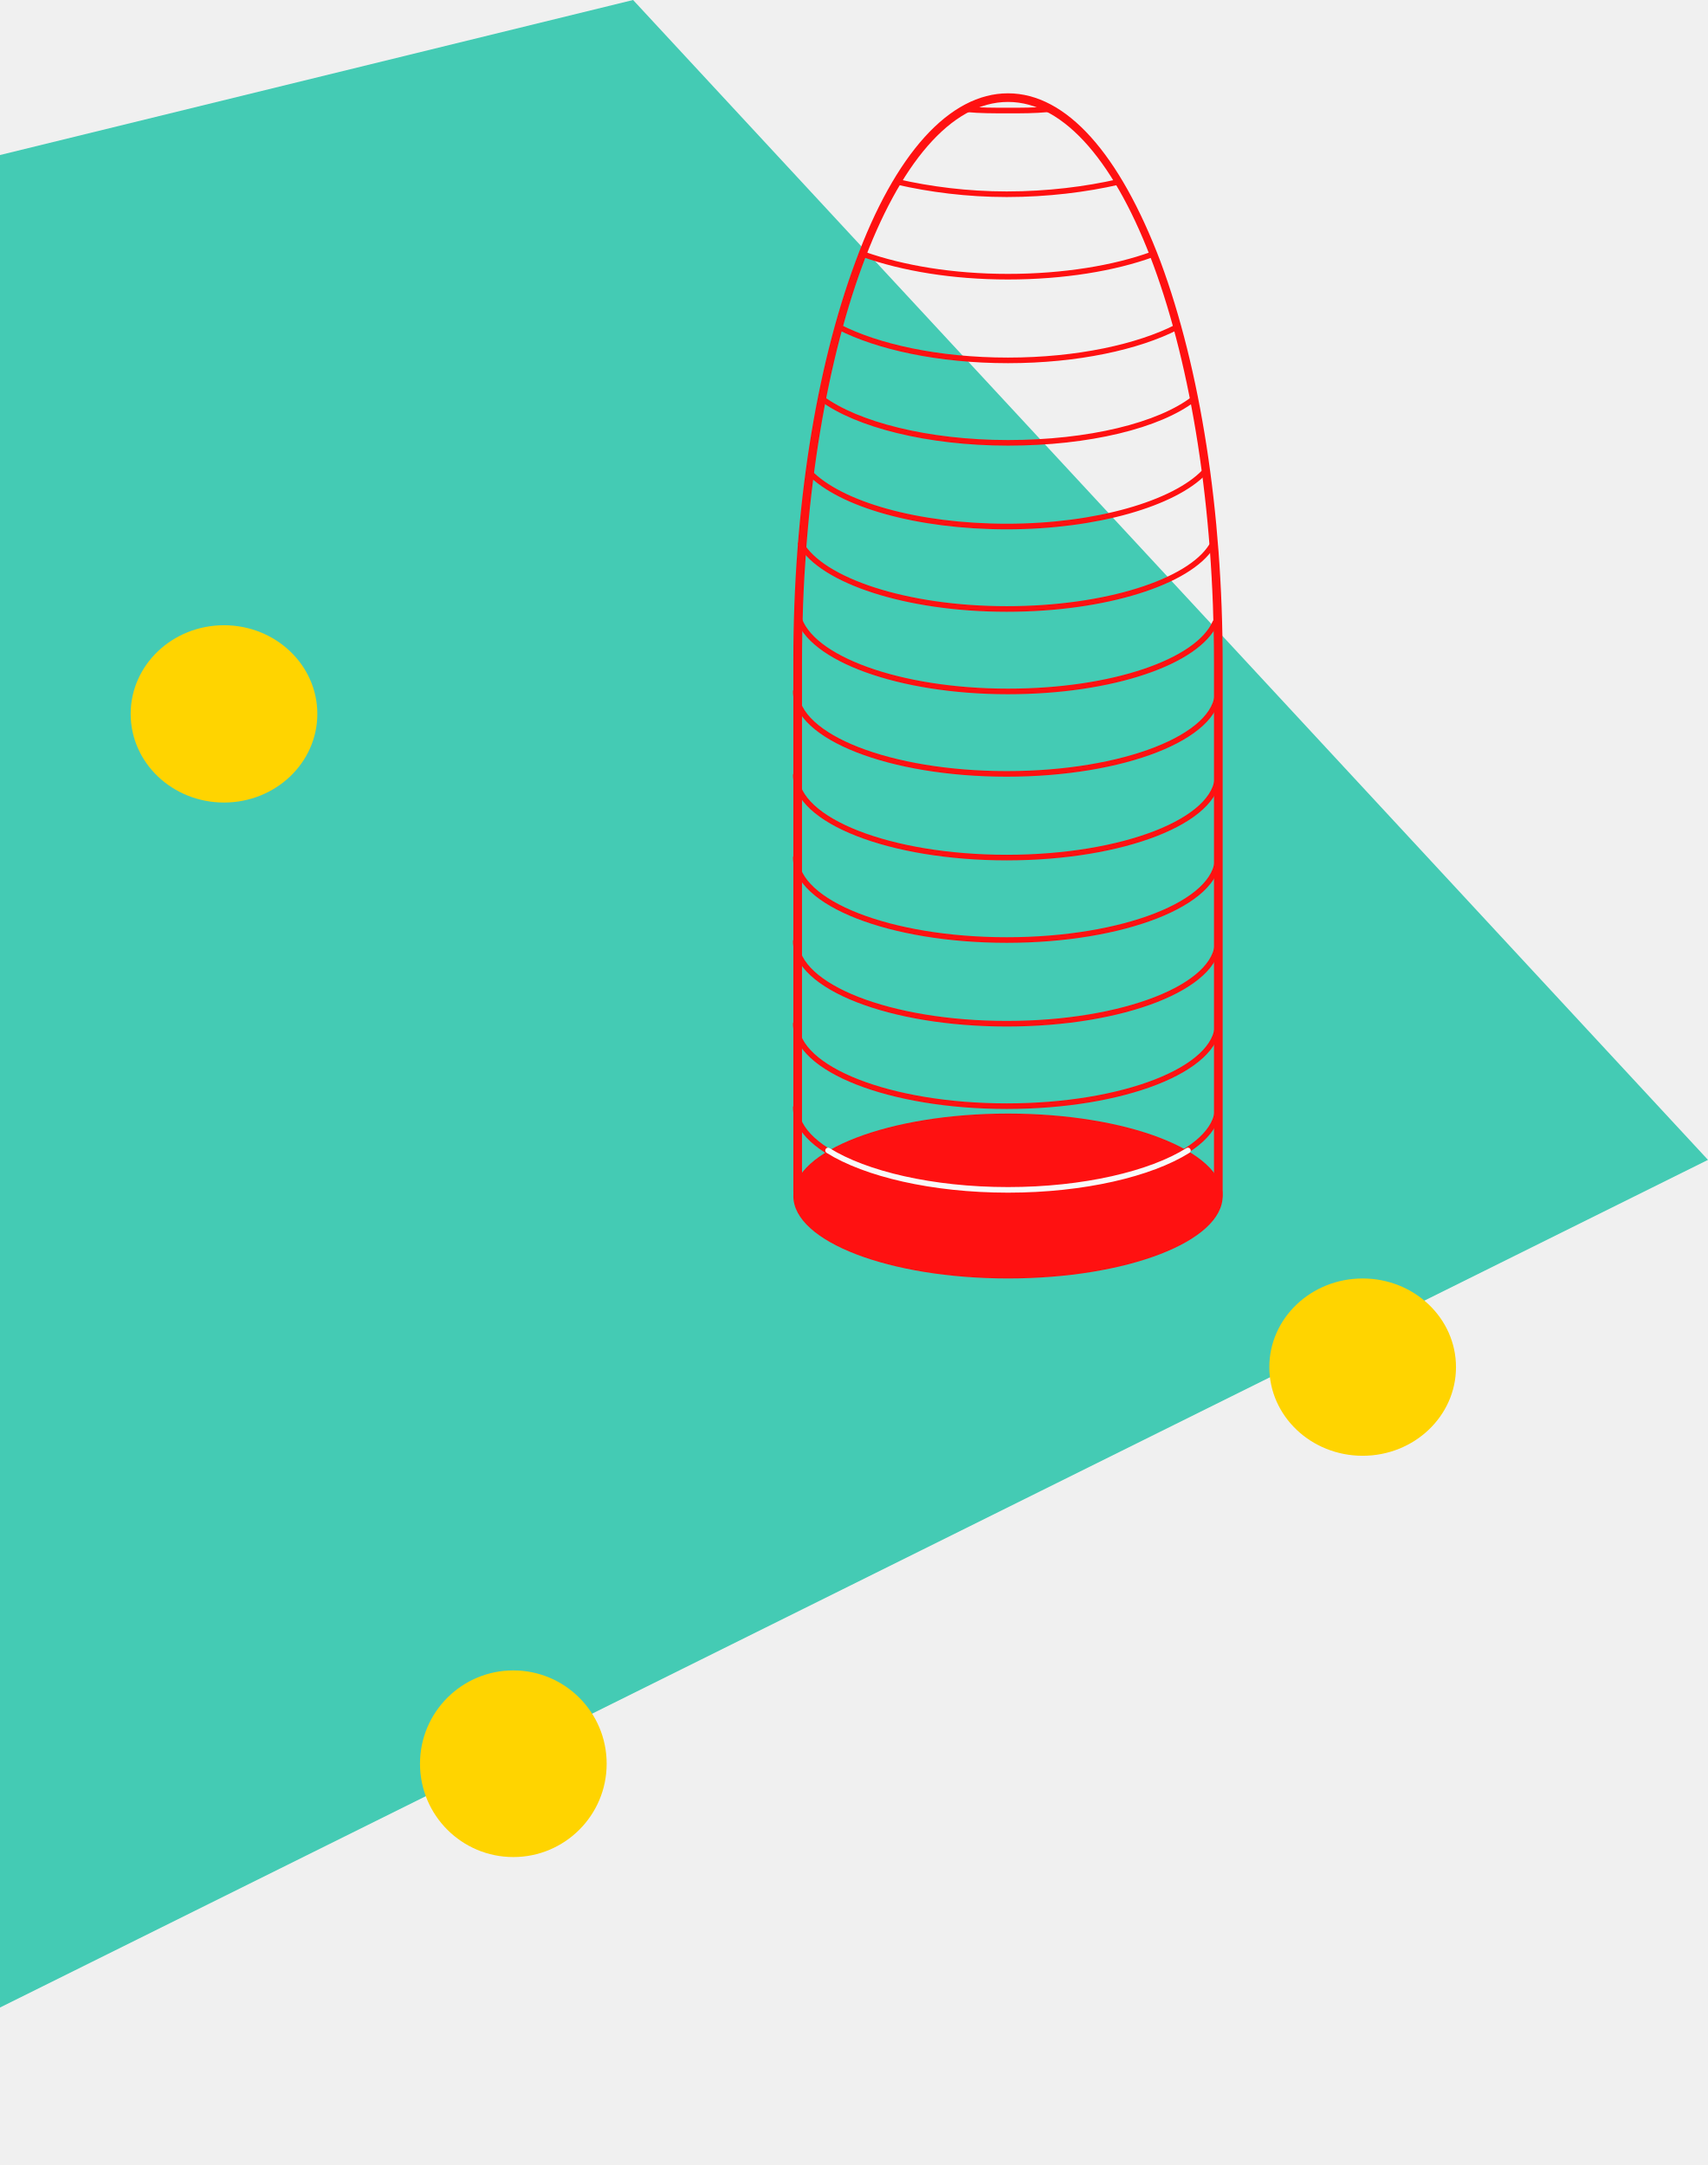
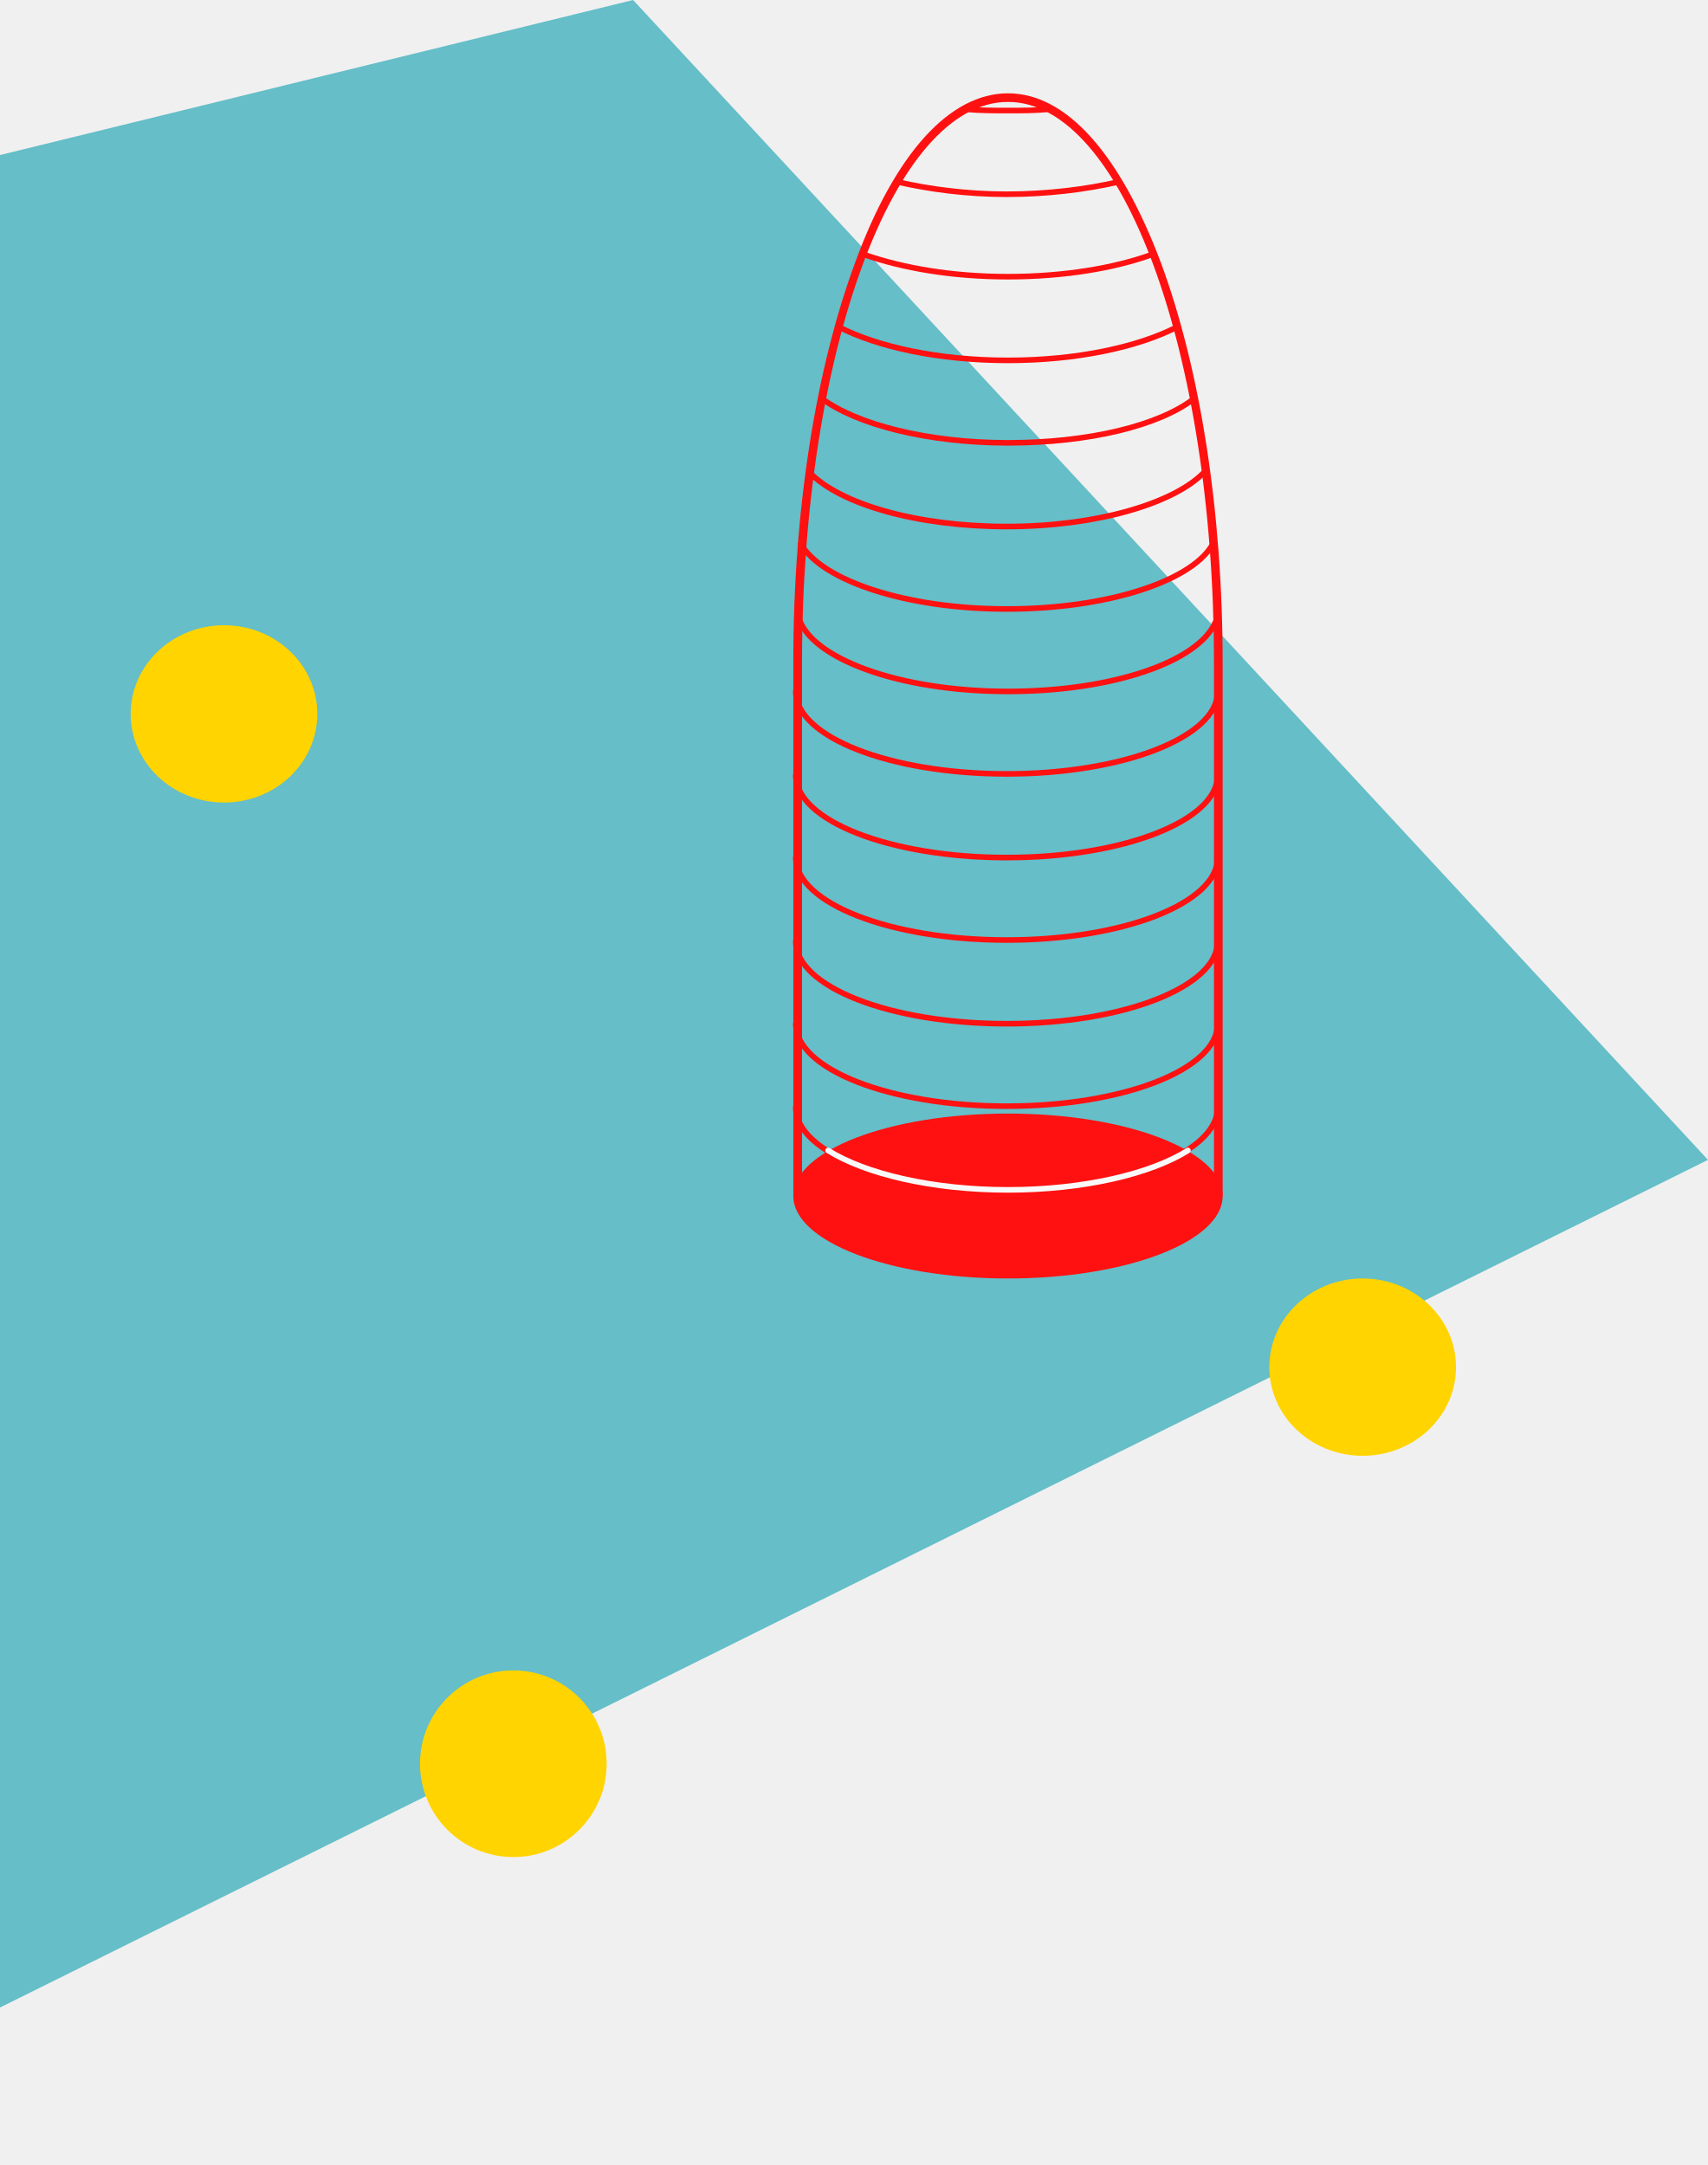
<svg xmlns="http://www.w3.org/2000/svg" width="183" height="232" viewBox="0 0 183 232" fill="none">
-   <path d="M67.832 0L-34 24.94V232L183 124.291L67.832 0Z" fill="#44CBB4" />
+   <path d="M67.832 0L-34 24.94V232L183 124.291L67.832 0Z" fill="#65BEC8" />
  <ellipse cx="24" cy="76.5" rx="10" ry="9.5" fill="#FFD400" />
  <ellipse cx="146" cy="146.5" rx="10" ry="9.5" fill="#FFD400" />
  <circle cx="55" cy="189" r="10" fill="#FFD400" />
  <g clip-path="url(#clip0_382_6)">
    <path d="M126.613 131.989H89.387C86.994 131.989 85 130.01 85 127.637V70.796C85 54.707 87.393 39.541 91.647 28.067C95.902 16.462 101.751 10 108 10C114.249 10 119.965 16.462 124.353 28.067C128.607 39.541 131 54.839 131 71.06V71.192V71.324V127.768C131 130.01 129.006 131.989 126.613 131.989ZM85.931 71.72V127.637C85.931 129.483 87.526 131.065 89.387 131.065H126.613C128.474 131.065 130.069 129.483 130.069 127.637V70.928C130.069 37.827 120.231 10.923 108 10.923C95.769 10.923 85.931 37.827 85.931 70.928V71.72Z" fill="#FF1111" />
    <path d="M108 137C120.703 137 131 133.044 131 128.164C131 123.284 120.703 119.328 108 119.328C95.297 119.328 85 123.284 85 128.164C85 133.044 95.297 137 108 137Z" fill="#FF1111" />
    <path d="M130.468 118.669C130.468 123.548 120.364 127.505 107.867 127.505C95.37 127.505 85.266 123.548 85.266 118.669" stroke="#FF1111" stroke-width="0.6" stroke-miterlimit="10" stroke-linecap="round" stroke-linejoin="round" />
    <path d="M130.468 109.701C130.468 114.581 120.364 118.537 107.867 118.537C95.37 118.537 85.266 114.581 85.266 109.701" stroke="#FF1111" stroke-width="0.6" stroke-miterlimit="10" stroke-linecap="round" stroke-linejoin="round" />
    <path d="M130.468 100.865C130.468 105.745 120.364 109.701 107.867 109.701C95.37 109.701 85.266 105.745 85.266 100.865" stroke="#FF1111" stroke-width="0.6" stroke-miterlimit="10" stroke-linecap="round" stroke-linejoin="round" />
    <path d="M130.468 91.897C130.468 96.777 120.364 100.733 107.867 100.733C95.37 100.733 85.266 96.777 85.266 91.897" stroke="#FF1111" stroke-width="0.6" stroke-miterlimit="10" stroke-linecap="round" stroke-linejoin="round" />
    <path d="M130.468 83.061C130.468 87.941 120.364 91.897 107.867 91.897C95.37 91.897 85.266 87.941 85.266 83.061" stroke="#FF1111" stroke-width="0.6" stroke-miterlimit="10" stroke-linecap="round" stroke-linejoin="round" />
    <path d="M130.468 74.094C130.468 78.973 120.364 82.93 107.867 82.93C95.37 82.93 85.266 78.973 85.266 74.094" stroke="#FF1111" stroke-width="0.6" stroke-miterlimit="10" stroke-linecap="round" stroke-linejoin="round" />
    <path d="M130.203 66.708C128.341 70.928 119.168 74.094 108 74.094C96.301 74.094 86.729 70.533 85.532 66.049" stroke="#FF1111" stroke-width="0.6" stroke-miterlimit="10" stroke-linecap="round" stroke-linejoin="round" />
    <path d="M129.804 58.532C127.411 62.356 118.503 65.258 107.867 65.258C97.098 65.258 88.058 62.224 85.798 58.268" stroke="#FF1111" stroke-width="0.6" stroke-miterlimit="10" stroke-linecap="round" stroke-linejoin="round" />
    <path d="M129.006 50.619C125.815 53.916 117.572 56.422 107.867 56.422C98.295 56.422 90.052 54.048 86.728 50.619" stroke="#FF1111" stroke-width="0.6" stroke-miterlimit="10" stroke-linecap="round" stroke-linejoin="round" />
    <path d="M127.942 42.706C124.219 45.607 116.641 47.454 108 47.454C99.358 47.454 91.78 45.475 88.058 42.706" stroke="#FF1111" stroke-width="0.6" stroke-miterlimit="10" stroke-linecap="round" stroke-linejoin="round" />
    <path d="M126.081 35.057C121.959 37.167 115.445 38.618 108 38.618C100.555 38.618 94.04 37.167 89.919 35.057" stroke="#FF1111" stroke-width="0.6" stroke-miterlimit="10" stroke-linecap="round" stroke-linejoin="round" />
    <path d="M123.422 27.276C119.434 28.727 113.983 29.65 108 29.65C102.017 29.65 96.7 28.727 92.578 27.276" stroke="#FF1111" stroke-width="0.6" stroke-miterlimit="10" stroke-linecap="round" stroke-linejoin="round" />
    <path d="M119.833 19.495C116.376 20.286 112.255 20.814 107.867 20.814C103.613 20.814 99.625 20.286 96.168 19.495" stroke="#FF1111" stroke-width="0.6" stroke-miterlimit="10" stroke-linecap="round" stroke-linejoin="round" />
    <path d="M112.254 11.714C110.924 11.846 109.462 11.846 108 11.846C106.537 11.846 104.942 11.846 103.612 11.714" stroke="#FF1111" stroke-width="0.6" stroke-miterlimit="10" stroke-linecap="round" stroke-linejoin="round" />
    <path d="M127.278 123.285C123.289 125.79 116.11 127.505 108 127.505C99.89 127.505 92.711 125.79 88.723 123.285" stroke="#F9F9F9" stroke-width="0.6" stroke-miterlimit="10" stroke-linecap="round" stroke-linejoin="round" />
  </g>
  <defs>
    <clipPath id="clip0_382_6">
      <rect width="46" height="127" fill="white" transform="translate(85 10)" />
    </clipPath>
  </defs>
</svg>
